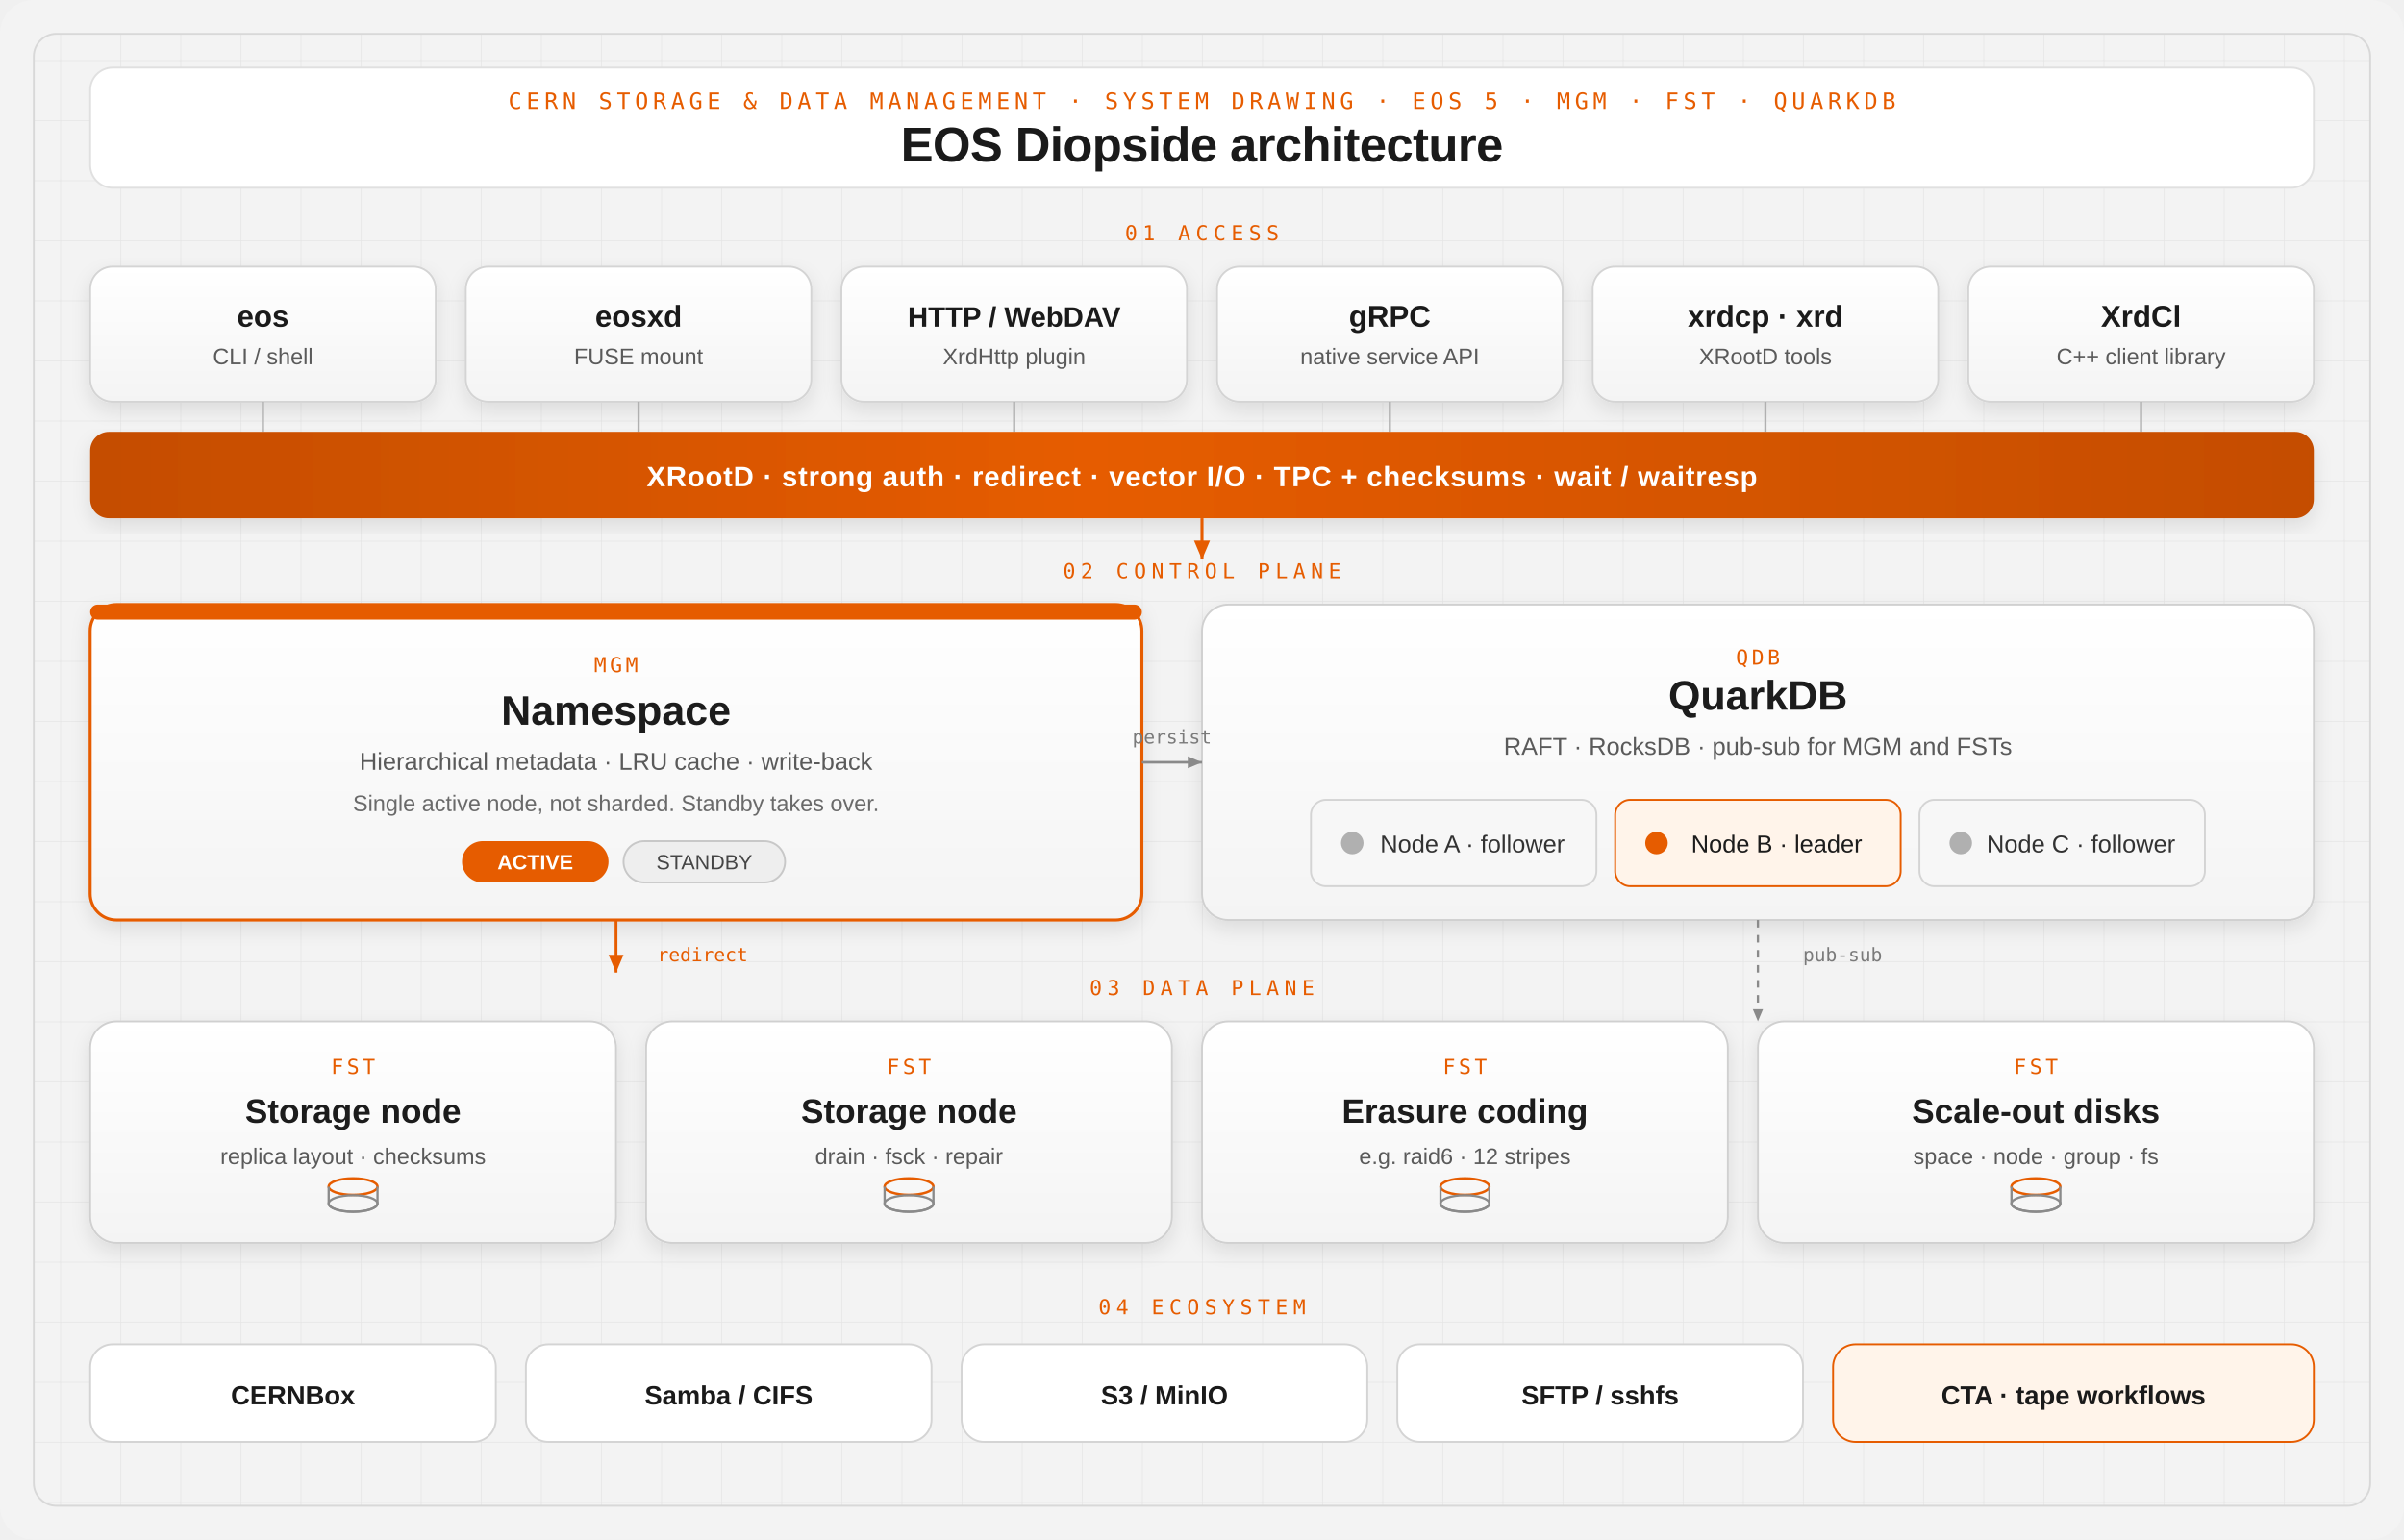
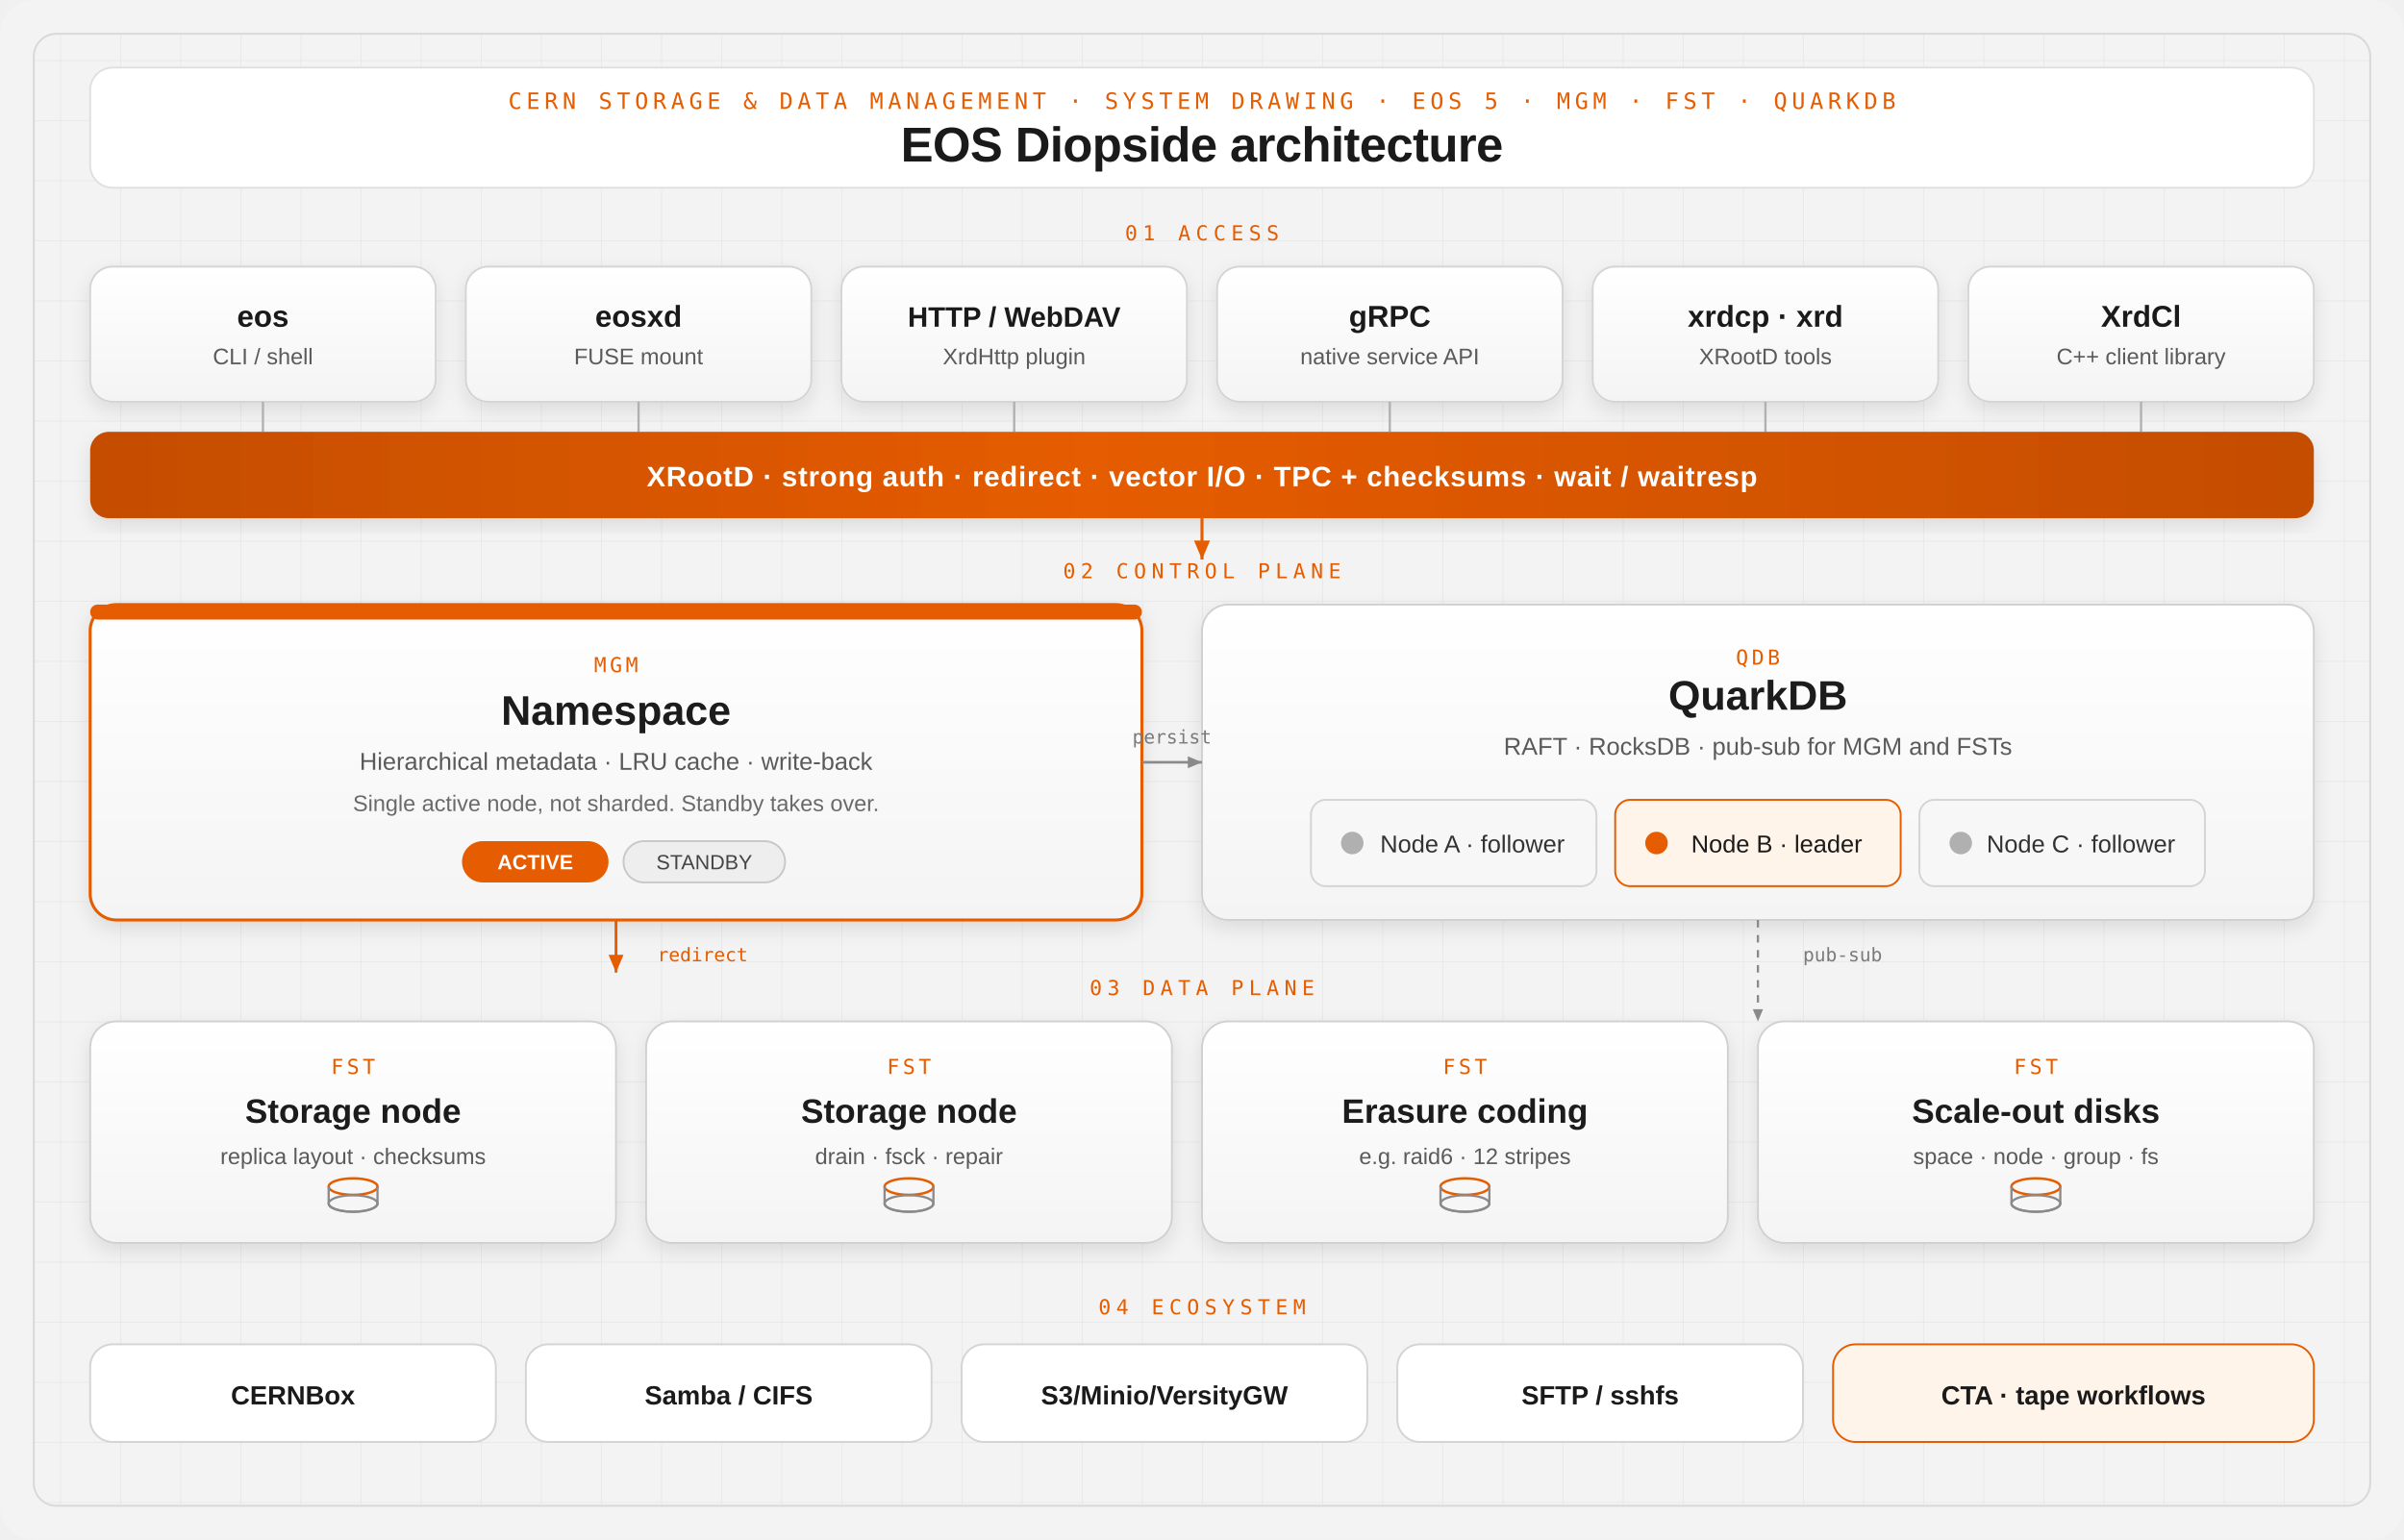
<svg xmlns="http://www.w3.org/2000/svg" viewBox="0 0 1280 820" role="img" aria-labelledby="eos-arch-title eos-arch-desc">
  <defs>
    <pattern id="grid" width="32" height="32" patternUnits="userSpaceOnUse">
      <path d="M32 0H0V32" fill="none" stroke="#e4e4e4" stroke-width="0.7" />
    </pattern>
    <linearGradient id="panel" x1="0" y1="0" x2="0" y2="1">
      <stop offset="0" stop-color="#ffffff" />
      <stop offset="1" stop-color="#f4f4f4" />
    </linearGradient>
    <linearGradient id="orangebar" x1="0" y1="0" x2="1" y2="0">
      <stop offset="0" stop-color="#c44d00" />
      <stop offset="0.45" stop-color="#e65c00" />
      <stop offset="1" stop-color="#c44d00" />
    </linearGradient>
    <filter id="soft" x="-8%" y="-12%" width="116%" height="130%">
      <feDropShadow dx="0" dy="4" stdDeviation="5" flood-color="#1a1a1a" flood-opacity="0.1" />
    </filter>
    <marker id="arr" viewBox="0 0 10 10" refX="9" refY="5" markerWidth="7" markerHeight="7" orient="auto-start-reverse">
      <path d="M0 1.2 L9 5 L0 8.8 Z" fill="#e65c00" />
    </marker>
    <marker id="arrg" viewBox="0 0 10 10" refX="9" refY="5" markerWidth="6" markerHeight="6" orient="auto-start-reverse">
      <path d="M0 1.2 L9 5 L0 8.8 Z" fill="#8a8a8a" />
    </marker>
    <g id="disk">
      <ellipse cx="0" cy="-4" rx="13" ry="4.4" fill="none" stroke="#e65c00" stroke-width="1.3" />
      <path d="M-13 -4 v9 a13 4.4 0 0 0 26 0 v-9" fill="none" stroke="#8a8a8a" stroke-width="1.2" />
      <ellipse cx="0" cy="5" rx="13" ry="4.4" fill="none" stroke="#8a8a8a" stroke-width="1.2" />
    </g>
  </defs>
  <rect width="1280" height="820" rx="18" fill="#f3f3f3" />
  <rect x="18" y="18" width="1244" height="784" rx="12" fill="url(#grid)" stroke="#d8d8d8" />
  <g font-family="Helvetica Neue, IBM Plex Sans, Arial, sans-serif" text-anchor="middle">
    <rect x="48" y="36" width="1184" height="64" rx="12" fill="#fff" stroke="#e0e0e0" />
    <text x="640" y="58" fill="#e65c00" font-family="IBM Plex Mono, ui-monospace, monospace" font-size="12" letter-spacing="2.4">CERN STORAGE &amp; DATA MANAGEMENT  ·  SYSTEM DRAWING  ·  EOS 5  ·  MGM  ·  FST  ·  QUARKDB</text>
    <text x="640" y="86" fill="#1a1a1a" font-size="26" font-weight="600" letter-spacing="-0.3">EOS Diopside architecture</text>
  </g>
  <text x="640" y="128" text-anchor="middle" fill="#e65c00" font-family="IBM Plex Mono, ui-monospace, monospace" font-size="11" letter-spacing="2.8">01  ACCESS</text>
  <g font-family="Helvetica Neue, IBM Plex Sans, Arial, sans-serif" text-anchor="middle">
    <g class="arch-hit" transform="translate(48,142)">
      <rect width="184" height="72" rx="12" fill="url(#panel)" stroke="#d4d4d4" filter="url(#soft)" />
      <text x="92" y="32" fill="#1a1a1a" font-size="16" font-weight="600">eos</text>
      <text x="92" y="52" fill="#5a5a5a" font-size="12">CLI / shell</text>
    </g>
    <g class="arch-hit" transform="translate(248,142)">
      <rect width="184" height="72" rx="12" fill="url(#panel)" stroke="#d4d4d4" filter="url(#soft)" />
      <text x="92" y="32" fill="#1a1a1a" font-size="16" font-weight="600">eosxd</text>
      <text x="92" y="52" fill="#5a5a5a" font-size="12">FUSE mount</text>
    </g>
    <g class="arch-hit" transform="translate(448,142)">
      <rect width="184" height="72" rx="12" fill="url(#panel)" stroke="#d4d4d4" filter="url(#soft)" />
      <text x="92" y="32" fill="#1a1a1a" font-size="15" font-weight="600">HTTP / WebDAV</text>
      <text x="92" y="52" fill="#5a5a5a" font-size="12">XrdHttp plugin</text>
    </g>
    <g class="arch-hit" transform="translate(648,142)">
      <rect width="184" height="72" rx="12" fill="url(#panel)" stroke="#d4d4d4" filter="url(#soft)" />
      <text x="92" y="32" fill="#1a1a1a" font-size="16" font-weight="600">gRPC</text>
      <text x="92" y="52" fill="#5a5a5a" font-size="12">native service API</text>
    </g>
    <g class="arch-hit" transform="translate(848,142)">
      <rect width="184" height="72" rx="12" fill="url(#panel)" stroke="#d4d4d4" filter="url(#soft)" />
      <text x="92" y="32" fill="#1a1a1a" font-size="16" font-weight="600">xrdcp · xrd</text>
      <text x="92" y="52" fill="#5a5a5a" font-size="12">XRootD tools</text>
    </g>
    <g class="arch-hit" transform="translate(1048,142)">
      <rect width="184" height="72" rx="12" fill="url(#panel)" stroke="#d4d4d4" filter="url(#soft)" />
      <text x="92" y="32" fill="#1a1a1a" font-size="16" font-weight="600">XrdCl</text>
      <text x="92" y="52" fill="#5a5a5a" font-size="12">C++ client library</text>
    </g>
  </g>
  <path d="M140 214 v16 M340 214 v16 M540 214 v16 M740 214 v16 M940 214 v16 M1140 214 v16" stroke="#b0b0b0" stroke-width="1.2" />
  <g class="arch-hit arch-hit-bar">
    <rect x="48" y="230" width="1184" height="46" rx="10" fill="url(#orangebar)" filter="url(#soft)" />
    <text x="640" y="259" text-anchor="middle" fill="#fff" font-family="Helvetica Neue, IBM Plex Sans, Arial, sans-serif" font-size="15" font-weight="600" letter-spacing="0.4">XRootD  ·  strong auth  ·  redirect  ·  vector I/O  ·  TPC + checksums  ·  wait / waitresp</text>
  </g>
  <text x="640" y="308" text-anchor="middle" fill="#e65c00" font-family="IBM Plex Mono, ui-monospace, monospace" font-size="11" letter-spacing="2.8">02  CONTROL PLANE</text>
  <path d="M640 276 v22" stroke="#e65c00" stroke-width="1.6" marker-end="url(#arr)" />
  <g class="arch-hit" transform="translate(48,322)" filter="url(#soft)" font-family="Helvetica Neue, IBM Plex Sans, Arial, sans-serif" text-anchor="middle">
    <rect width="560" height="168" rx="14" fill="url(#panel)" stroke="#e65c00" stroke-width="1.6" />
    <rect x="0" y="0" width="560" height="8" rx="4" fill="#e65c00" />
    <text x="280" y="36" fill="#e65c00" font-family="IBM Plex Mono, ui-monospace, monospace" font-size="11" letter-spacing="1.8">MGM</text>
    <text x="280" y="64" fill="#1a1a1a" font-size="22" font-weight="600">Namespace</text>
    <text x="280" y="88" fill="#5a5a5a" font-size="13">Hierarchical metadata · LRU cache · write-back</text>
    <text x="280" y="110" fill="#6a6a6a" font-size="12">Single active node, not sharded. Standby takes over.</text>
    <rect x="198" y="126" width="78" height="22" rx="11" fill="#e65c00" />
    <text x="237" y="141" fill="#fff" font-size="11" font-weight="600">ACTIVE</text>
    <rect x="284" y="126" width="86" height="22" rx="11" fill="#eee" stroke="#c8c8c8" />
    <text x="327" y="141" fill="#444" font-size="11">STANDBY</text>
  </g>
  <g class="arch-hit" transform="translate(640,322)" filter="url(#soft)" font-family="Helvetica Neue, IBM Plex Sans, Arial, sans-serif" text-anchor="middle">
    <rect width="592" height="168" rx="14" fill="url(#panel)" stroke="#d0d0d0" />
    <text x="296" y="32" fill="#e65c00" font-family="IBM Plex Mono, ui-monospace, monospace" font-size="11" letter-spacing="1.8">QDB</text>
    <text x="296" y="56" fill="#1a1a1a" font-size="22" font-weight="600">QuarkDB</text>
    <text x="296" y="80" fill="#5a5a5a" font-size="13">RAFT · RocksDB · pub-sub for MGM and FSTs</text>
    <g class="arch-hit" transform="translate(58,104)" text-anchor="start">
      <rect width="152" height="46" rx="8" fill="#f7f7f7" stroke="#d4d4d4" />
      <circle cx="22" cy="23" r="6" fill="#b0b0b0" />
      <text x="86" y="28" text-anchor="middle" fill="#333" font-size="13">Node A · follower</text>
    </g>
    <g class="arch-hit" transform="translate(220,104)" text-anchor="start">
      <rect width="152" height="46" rx="8" fill="#fff4ea" stroke="#e65c00" />
      <circle cx="22" cy="23" r="6" fill="#e65c00" />
      <text x="86" y="28" text-anchor="middle" fill="#1a1a1a" font-size="13">Node B · leader</text>
    </g>
    <g class="arch-hit" transform="translate(382,104)" text-anchor="start">
      <rect width="152" height="46" rx="8" fill="#f7f7f7" stroke="#d4d4d4" />
      <circle cx="22" cy="23" r="6" fill="#b0b0b0" />
      <text x="86" y="28" text-anchor="middle" fill="#333" font-size="13">Node C · follower</text>
    </g>
  </g>
  <path d="M608 406 H640" stroke="#8a8a8a" stroke-width="1.4" marker-end="url(#arrg)" />
  <text x="624" y="396" text-anchor="middle" fill="#7a7a7a" font-family="IBM Plex Mono, ui-monospace, monospace" font-size="10">persist</text>
  <text x="640" y="530" text-anchor="middle" fill="#e65c00" font-family="IBM Plex Mono, ui-monospace, monospace" font-size="11" letter-spacing="2.8">03  DATA PLANE</text>
  <path d="M328 490 v28" stroke="#e65c00" stroke-width="1.5" marker-end="url(#arr)" />
  <path d="M936 490 v54" stroke="#8a8a8a" stroke-width="1.2" stroke-dasharray="4 4" marker-end="url(#arrg)" />
  <text x="350" y="512" fill="#e65c00" font-family="IBM Plex Mono, ui-monospace, monospace" font-size="10">redirect</text>
  <text x="960" y="512" fill="#7a7a7a" font-family="IBM Plex Mono, ui-monospace, monospace" font-size="10">pub-sub</text>
  <g font-family="Helvetica Neue, IBM Plex Sans, Arial, sans-serif" text-anchor="middle">
    <g class="arch-hit" transform="translate(48,544)" filter="url(#soft)">
      <rect width="280" height="118" rx="14" fill="url(#panel)" stroke="#d0d0d0" />
      <text x="140" y="28" fill="#e65c00" font-family="IBM Plex Mono, ui-monospace, monospace" font-size="11" letter-spacing="1.8">FST</text>
      <text x="140" y="54" fill="#1a1a1a" font-size="18" font-weight="600">Storage node</text>
      <text x="140" y="76" fill="#5a5a5a" font-size="12">replica layout · checksums</text>
      <g transform="translate(140,92)">
        <use href="#disk" />
      </g>
    </g>
    <g class="arch-hit" transform="translate(344,544)" filter="url(#soft)">
      <rect width="280" height="118" rx="14" fill="url(#panel)" stroke="#d0d0d0" />
      <text x="140" y="28" fill="#e65c00" font-family="IBM Plex Mono, ui-monospace, monospace" font-size="11" letter-spacing="1.8">FST</text>
      <text x="140" y="54" fill="#1a1a1a" font-size="18" font-weight="600">Storage node</text>
      <text x="140" y="76" fill="#5a5a5a" font-size="12">drain · fsck · repair</text>
      <g transform="translate(140,92)">
        <use href="#disk" />
      </g>
    </g>
    <g class="arch-hit" transform="translate(640,544)" filter="url(#soft)">
      <rect width="280" height="118" rx="14" fill="url(#panel)" stroke="#d0d0d0" />
      <text x="140" y="28" fill="#e65c00" font-family="IBM Plex Mono, ui-monospace, monospace" font-size="11" letter-spacing="1.8">FST</text>
      <text x="140" y="54" fill="#1a1a1a" font-size="18" font-weight="600">Erasure coding</text>
      <text x="140" y="76" fill="#5a5a5a" font-size="12">e.g. raid6 · 12 stripes</text>
      <g transform="translate(140,92)">
        <use href="#disk" />
      </g>
    </g>
    <g class="arch-hit" transform="translate(936,544)" filter="url(#soft)">
      <rect width="296" height="118" rx="14" fill="url(#panel)" stroke="#d0d0d0" />
      <text x="148" y="28" fill="#e65c00" font-family="IBM Plex Mono, ui-monospace, monospace" font-size="11" letter-spacing="1.8">FST</text>
      <text x="148" y="54" fill="#1a1a1a" font-size="18" font-weight="600">Scale-out disks</text>
      <text x="148" y="76" fill="#5a5a5a" font-size="12">space · node · group · fs</text>
      <g transform="translate(148,92)">
        <use href="#disk" />
      </g>
    </g>
  </g>
  <text x="640" y="700" text-anchor="middle" fill="#e65c00" font-family="IBM Plex Mono, ui-monospace, monospace" font-size="11" letter-spacing="2.8">04  ECOSYSTEM</text>
  <g font-family="Helvetica Neue, IBM Plex Sans, Arial, sans-serif" text-anchor="middle">
    <g class="arch-hit" transform="translate(48,716)">
      <rect width="216" height="52" rx="12" fill="#fff" stroke="#d4d4d4" />
      <text x="108" y="32" fill="#1a1a1a" font-size="14" font-weight="600">CERNBox</text>
    </g>
    <g class="arch-hit" transform="translate(280,716)">
      <rect width="216" height="52" rx="12" fill="#fff" stroke="#d4d4d4" />
      <text x="108" y="32" fill="#1a1a1a" font-size="14" font-weight="600">Samba / CIFS</text>
    </g>
    <g class="arch-hit" transform="translate(512,716)">
      <rect width="216" height="52" rx="12" fill="#fff" stroke="#d4d4d4" />
-       <text x="108" y="32" fill="#1a1a1a" font-size="14" font-weight="600">S3 / MinIO</text>
+       <text x="108" y="32" fill="#1a1a1a" font-size="14" font-weight="600">S3/Minio/VersityGW</text>
    </g>
    <g class="arch-hit" transform="translate(744,716)">
      <rect width="216" height="52" rx="12" fill="#fff" stroke="#d4d4d4" />
      <text x="108" y="32" fill="#1a1a1a" font-size="14" font-weight="600">SFTP / sshfs</text>
    </g>
    <g class="arch-hit" transform="translate(976,716)">
      <rect width="256" height="52" rx="12" fill="#fff4ea" stroke="#e65c00" />
      <text x="128" y="32" fill="#1a1a1a" font-size="14" font-weight="600">CTA · tape workflows</text>
    </g>
  </g>
</svg>
